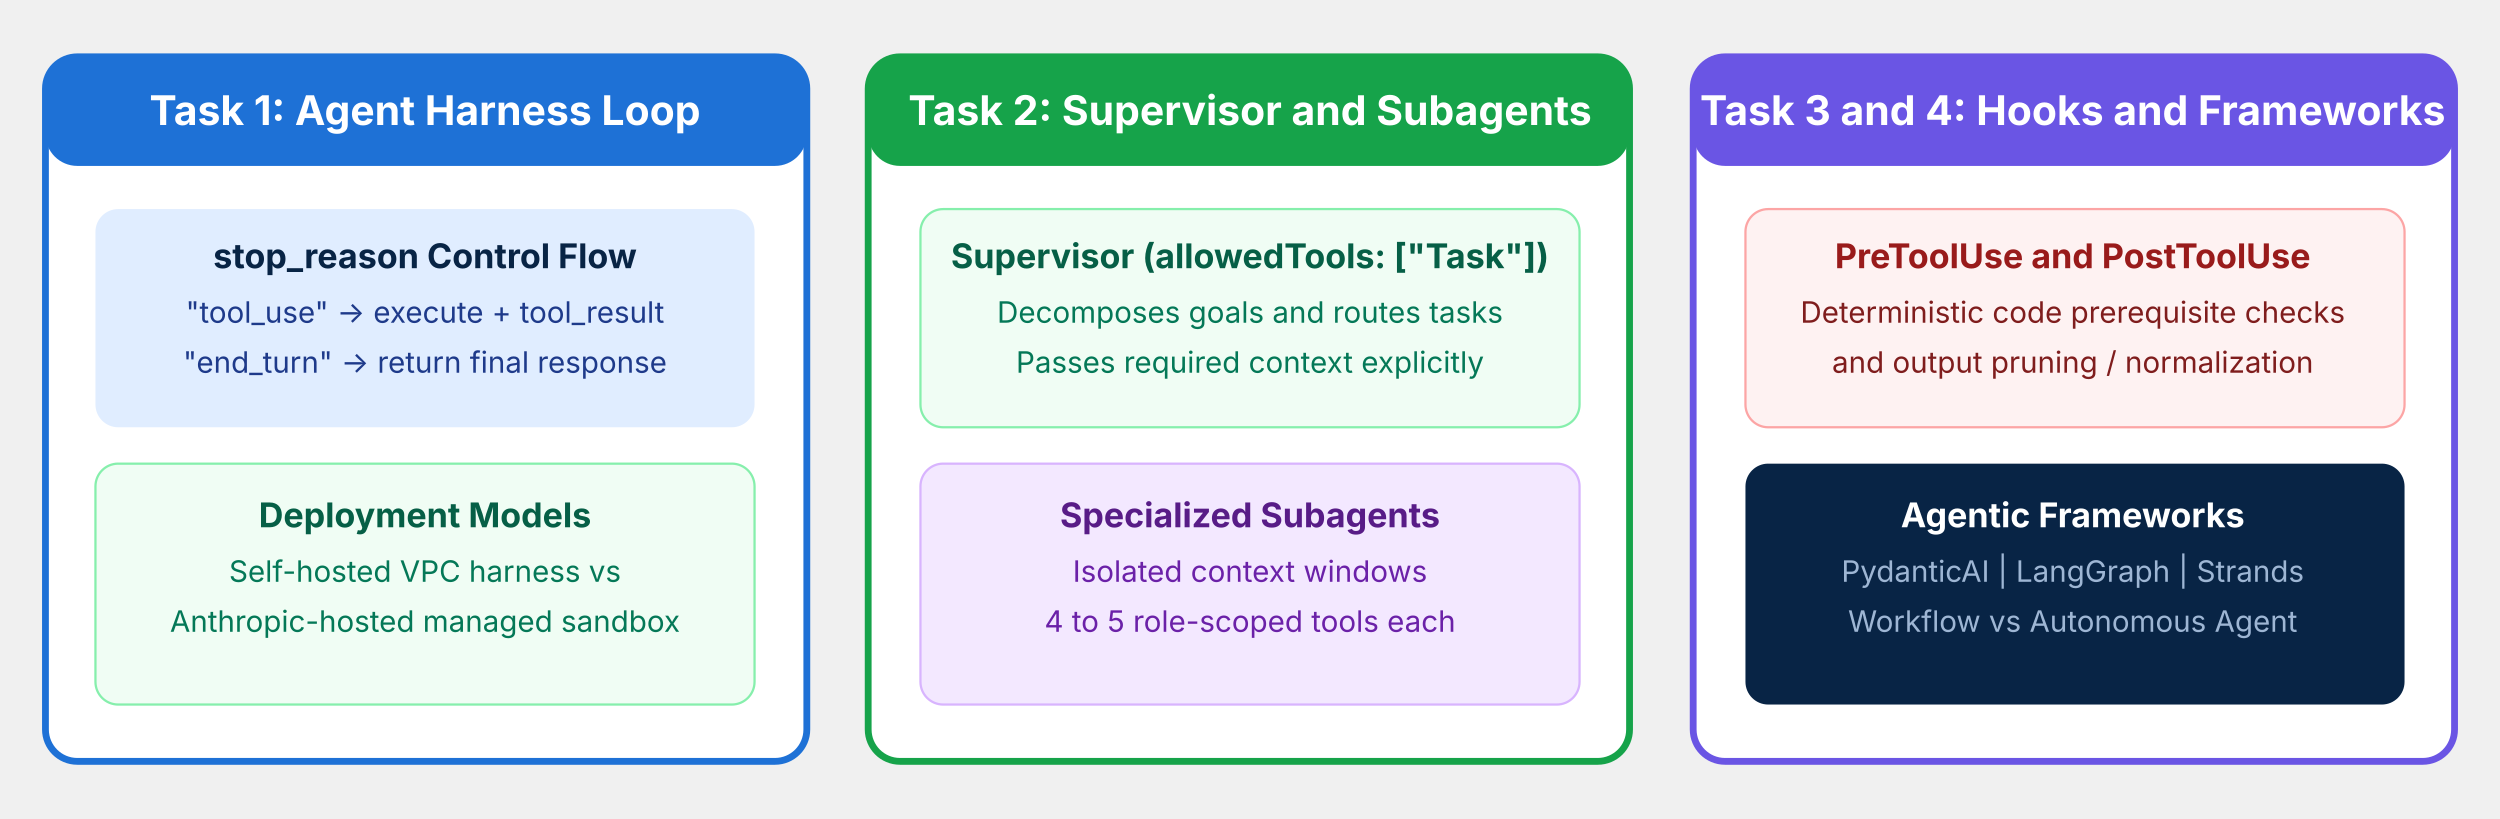
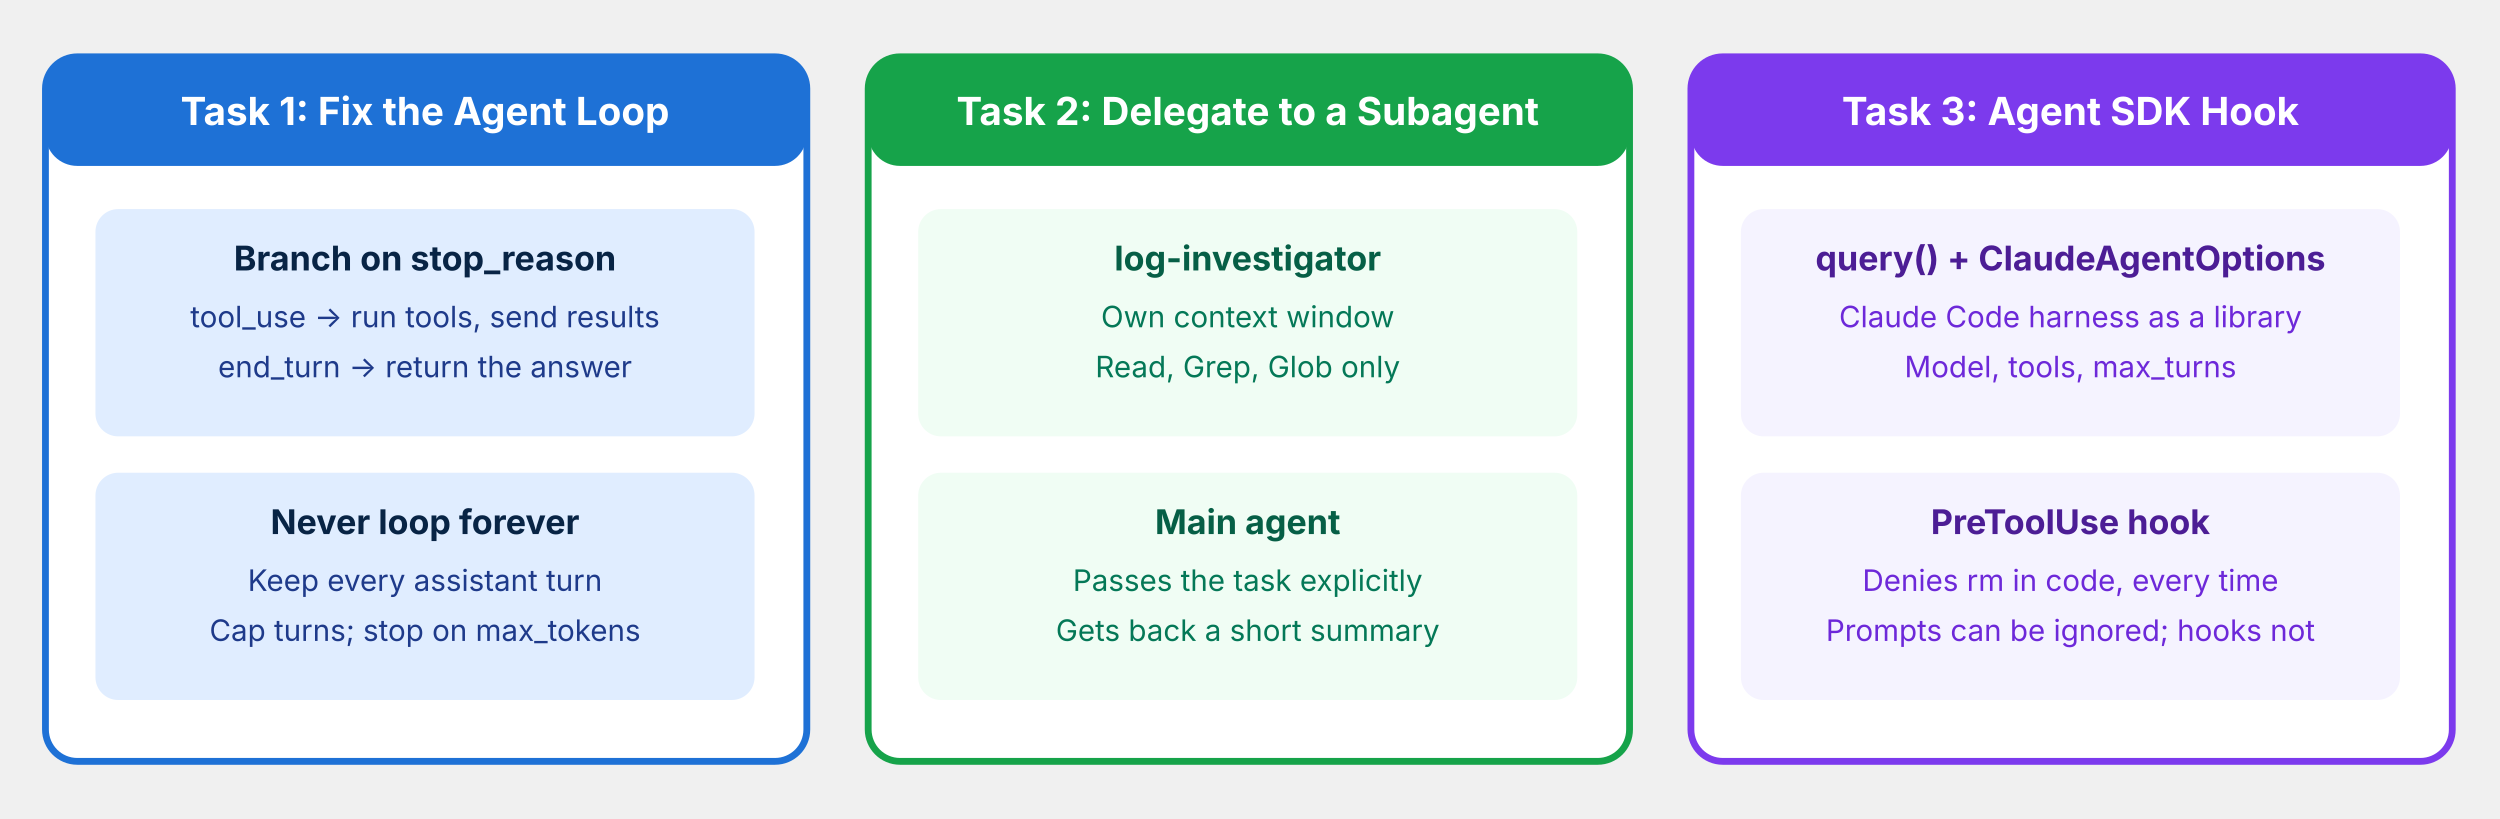
- <svg xmlns="http://www.w3.org/2000/svg" viewBox="0 0 1100 360" width="1100" height="360" role="img" aria-label="Lab 1 Overview: Custom Agent Harness, Supervisor Delegation, SDK Hooks, and Frameworks">
+ <svg xmlns="http://www.w3.org/2000/svg" viewBox="0 0 1100 360" width="1100" height="360" role="img" aria-label="Lab 1: manual agent loop, subagent delegation, and Agent SDK hook">
  <rect x="20" y="25" width="335" height="310" rx="14" fill="#ffffff" stroke="#1e71d6" stroke-width="3" />
  <rect x="20" y="25" width="335" height="48" rx="14" fill="#1e71d6" />
-   <text x="187" y="55" text-anchor="middle" fill="#ffffff" font-family="Inter, system-ui, sans-serif" font-size="18" font-weight="700">Task 1: Agent Harness Loop</text>
-   <rect x="42" y="92" width="290" height="96" rx="10" fill="#e0edff" />
-   <text x="187" y="118" text-anchor="middle" fill="#082445" font-family="Inter, system-ui, sans-serif" font-size="15" font-weight="700">stop_reason Control Flow</text>
-   <text x="187" y="142" text-anchor="middle" fill="#1e3a8a" font-family="Inter, system-ui, sans-serif" font-size="13">"tool_use" -&gt; execute + tool_result</text>
-   <text x="187" y="164" text-anchor="middle" fill="#1e3a8a" font-family="Inter, system-ui, sans-serif" font-size="13">"end_turn" -&gt; return final response</text>
-   <rect x="42" y="204" width="290" height="106" rx="10" fill="#f0fdf4" stroke="#86efac" />
-   <text x="187" y="232" text-anchor="middle" fill="#065f46" font-family="Inter, system-ui, sans-serif" font-size="15" font-weight="700">Deployment Models</text>
-   <text x="187" y="256" text-anchor="middle" fill="#047857" font-family="Inter, system-ui, sans-serif" font-size="13">Self-hosted VPC harness vs</text>
-   <text x="187" y="278" text-anchor="middle" fill="#047857" font-family="Inter, system-ui, sans-serif" font-size="13">Anthropic-hosted managed sandbox</text>
+   <text x="187" y="55" text-anchor="middle" fill="#ffffff" font-family="Inter, system-ui, sans-serif" font-size="17" font-weight="700">Task 1: Fix the Agent Loop</text>
+   <rect x="42" y="92" width="290" height="100" rx="10" fill="#e0edff" />
+   <text x="187" y="119" text-anchor="middle" fill="#082445" font-family="Inter, system-ui, sans-serif" font-size="15" font-weight="700">Branch on stop_reason</text>
+   <text x="187" y="144" text-anchor="middle" fill="#1e3a8a" font-family="Inter, system-ui, sans-serif" font-size="13">tool_use -&gt; run tools, send results</text>
+   <text x="187" y="166" text-anchor="middle" fill="#1e3a8a" font-family="Inter, system-ui, sans-serif" font-size="13">end_turn -&gt; return the answer</text>
+   <rect x="42" y="208" width="290" height="100" rx="10" fill="#e0edff" />
+   <text x="187" y="235" text-anchor="middle" fill="#082445" font-family="Inter, system-ui, sans-serif" font-size="15" font-weight="700">Never loop forever</text>
+   <text x="187" y="260" text-anchor="middle" fill="#1e3a8a" font-family="Inter, system-ui, sans-serif" font-size="13">Keep every assistant turn</text>
+   <text x="187" y="282" text-anchor="middle" fill="#1e3a8a" font-family="Inter, system-ui, sans-serif" font-size="13">Cap turns; stop on max_tokens</text>
  <rect x="382" y="25" width="335" height="310" rx="14" fill="#ffffff" stroke="#16a34a" stroke-width="3" />
  <rect x="382" y="25" width="335" height="48" rx="14" fill="#16a34a" />
-   <text x="550" y="55" text-anchor="middle" fill="#ffffff" font-family="Inter, system-ui, sans-serif" font-size="18" font-weight="700">Task 2: Supervisor and Subagents</text>
-   <rect x="405" y="92" width="290" height="96" rx="10" fill="#f0fdf4" stroke="#86efac" />
-   <text x="550" y="118" text-anchor="middle" fill="#065f46" font-family="Inter, system-ui, sans-serif" font-size="15" font-weight="700">Supervisor (allowedTools: ["Task"])</text>
-   <text x="550" y="142" text-anchor="middle" fill="#047857" font-family="Inter, system-ui, sans-serif" font-size="13">Decomposes goals and routes tasks</text>
-   <text x="550" y="164" text-anchor="middle" fill="#047857" font-family="Inter, system-ui, sans-serif" font-size="13">Passes required context explicitly</text>
-   <rect x="405" y="204" width="290" height="106" rx="10" fill="#f3e8ff" stroke="#d8b4fe" />
-   <text x="550" y="232" text-anchor="middle" fill="#581c87" font-family="Inter, system-ui, sans-serif" font-size="15" font-weight="700">Specialized Subagents</text>
-   <text x="550" y="256" text-anchor="middle" fill="#6b21a8" font-family="Inter, system-ui, sans-serif" font-size="13">Isolated context windows</text>
-   <text x="550" y="278" text-anchor="middle" fill="#6b21a8" font-family="Inter, system-ui, sans-serif" font-size="13">4 to 5 role-scoped tools each</text>
-   <rect x="745" y="25" width="335" height="310" rx="14" fill="#ffffff" stroke="#6a55e4" stroke-width="3" />
-   <rect x="745" y="25" width="335" height="48" rx="14" fill="#6a55e4" />
-   <text x="912" y="55" text-anchor="middle" fill="#ffffff" font-family="Inter, system-ui, sans-serif" font-size="18" font-weight="700">Task 3 and 4: Hooks and Frameworks</text>
-   <rect x="768" y="92" width="290" height="96" rx="10" fill="#fef2f2" stroke="#fca5a5" />
-   <text x="912" y="118" text-anchor="middle" fill="#991b1b" font-family="Inter, system-ui, sans-serif" font-size="15" font-weight="700">PreToolUse and PostToolUse</text>
-   <text x="912" y="142" text-anchor="middle" fill="#7f1d1d" font-family="Inter, system-ui, sans-serif" font-size="13">Deterministic code prerequisite checks</text>
-   <text x="912" y="164" text-anchor="middle" fill="#7f1d1d" font-family="Inter, system-ui, sans-serif" font-size="13">and output pruning / normalization</text>
-   <rect x="768" y="204" width="290" height="106" rx="10" fill="#082445" />
-   <text x="912" y="232" text-anchor="middle" fill="#ffffff" font-family="Inter, system-ui, sans-serif" font-size="15" font-weight="700">Agentic Frameworks</text>
-   <text x="912" y="256" text-anchor="middle" fill="#9eb6d4" font-family="Inter, system-ui, sans-serif" font-size="13">PydanticAI | LangGraph | Strands</text>
-   <text x="912" y="278" text-anchor="middle" fill="#9eb6d4" font-family="Inter, system-ui, sans-serif" font-size="13">Workflow vs Autonomous Agent</text>
+   <text x="549" y="55" text-anchor="middle" fill="#ffffff" font-family="Inter, system-ui, sans-serif" font-size="17" font-weight="700">Task 2: Delegate to a Subagent</text>
+   <rect x="404" y="92" width="290" height="100" rx="10" fill="#f0fdf4" />
+   <text x="549" y="119" text-anchor="middle" fill="#065f46" font-family="Inter, system-ui, sans-serif" font-size="15" font-weight="700">log-investigator</text>
+   <text x="549" y="144" text-anchor="middle" fill="#047857" font-family="Inter, system-ui, sans-serif" font-size="13">Own context window</text>
+   <text x="549" y="166" text-anchor="middle" fill="#047857" font-family="Inter, system-ui, sans-serif" font-size="13">Read, Grep, Glob only</text>
+   <rect x="404" y="208" width="290" height="100" rx="10" fill="#f0fdf4" />
+   <text x="549" y="235" text-anchor="middle" fill="#065f46" font-family="Inter, system-ui, sans-serif" font-size="15" font-weight="700">Main agent</text>
+   <text x="549" y="260" text-anchor="middle" fill="#047857" font-family="Inter, system-ui, sans-serif" font-size="13">Passes the task explicitly</text>
+   <text x="549" y="282" text-anchor="middle" fill="#047857" font-family="Inter, system-ui, sans-serif" font-size="13">Gets back a short summary</text>
+   <rect x="744" y="25" width="335" height="310" rx="14" fill="#ffffff" stroke="#7c3aed" stroke-width="3" />
+   <rect x="744" y="25" width="335" height="48" rx="14" fill="#7c3aed" />
+   <text x="911" y="55" text-anchor="middle" fill="#ffffff" font-family="Inter, system-ui, sans-serif" font-size="17" font-weight="700">Task 3: Agent SDK Hook</text>
+   <rect x="766" y="92" width="290" height="100" rx="10" fill="#f5f3ff" />
+   <text x="911" y="119" text-anchor="middle" fill="#4c1d95" font-family="Inter, system-ui, sans-serif" font-size="15" font-weight="700">query() + ClaudeAgentOptions</text>
+   <text x="911" y="144" text-anchor="middle" fill="#6d28d9" font-family="Inter, system-ui, sans-serif" font-size="13">Claude Code harness as a library</text>
+   <text x="911" y="166" text-anchor="middle" fill="#6d28d9" font-family="Inter, system-ui, sans-serif" font-size="13">Model, tools, max_turns</text>
+   <rect x="766" y="208" width="290" height="100" rx="10" fill="#f5f3ff" />
+   <text x="911" y="235" text-anchor="middle" fill="#4c1d95" font-family="Inter, system-ui, sans-serif" font-size="15" font-weight="700">PreToolUse hook</text>
+   <text x="911" y="260" text-anchor="middle" fill="#6d28d9" font-family="Inter, system-ui, sans-serif" font-size="13">Denies rm in code, every time</text>
+   <text x="911" y="282" text-anchor="middle" fill="#6d28d9" font-family="Inter, system-ui, sans-serif" font-size="13">Prompts can be ignored; hooks not</text>
</svg>
